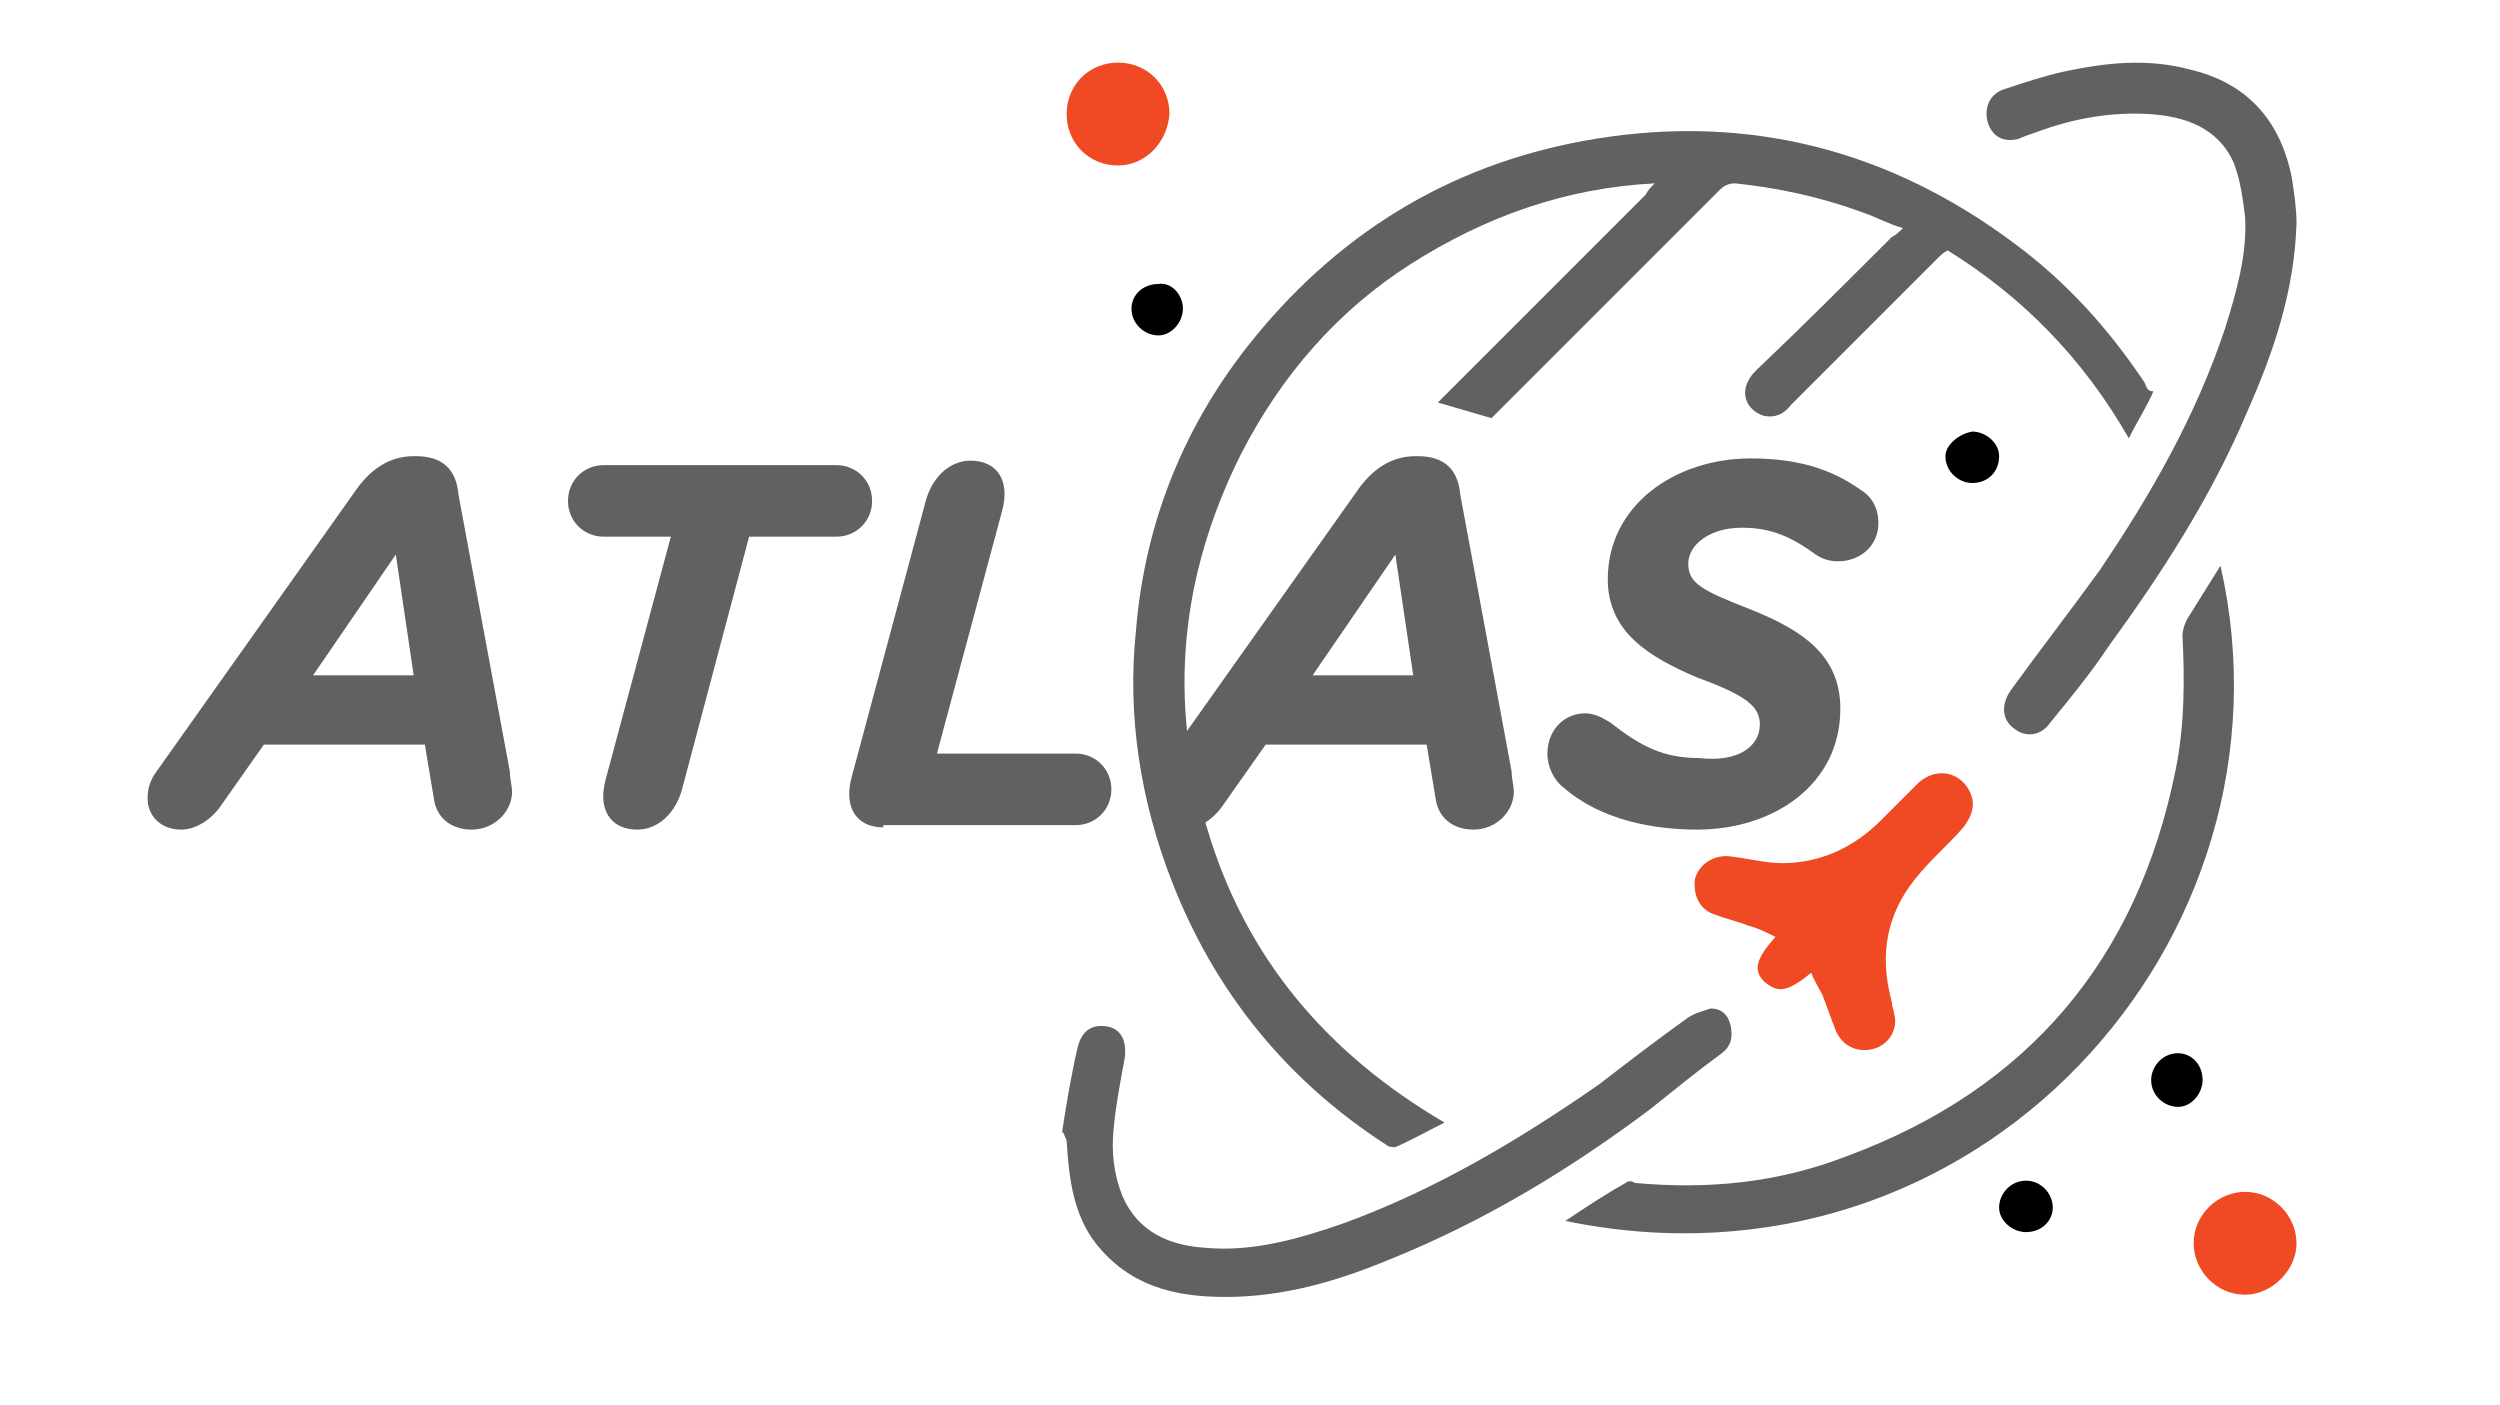
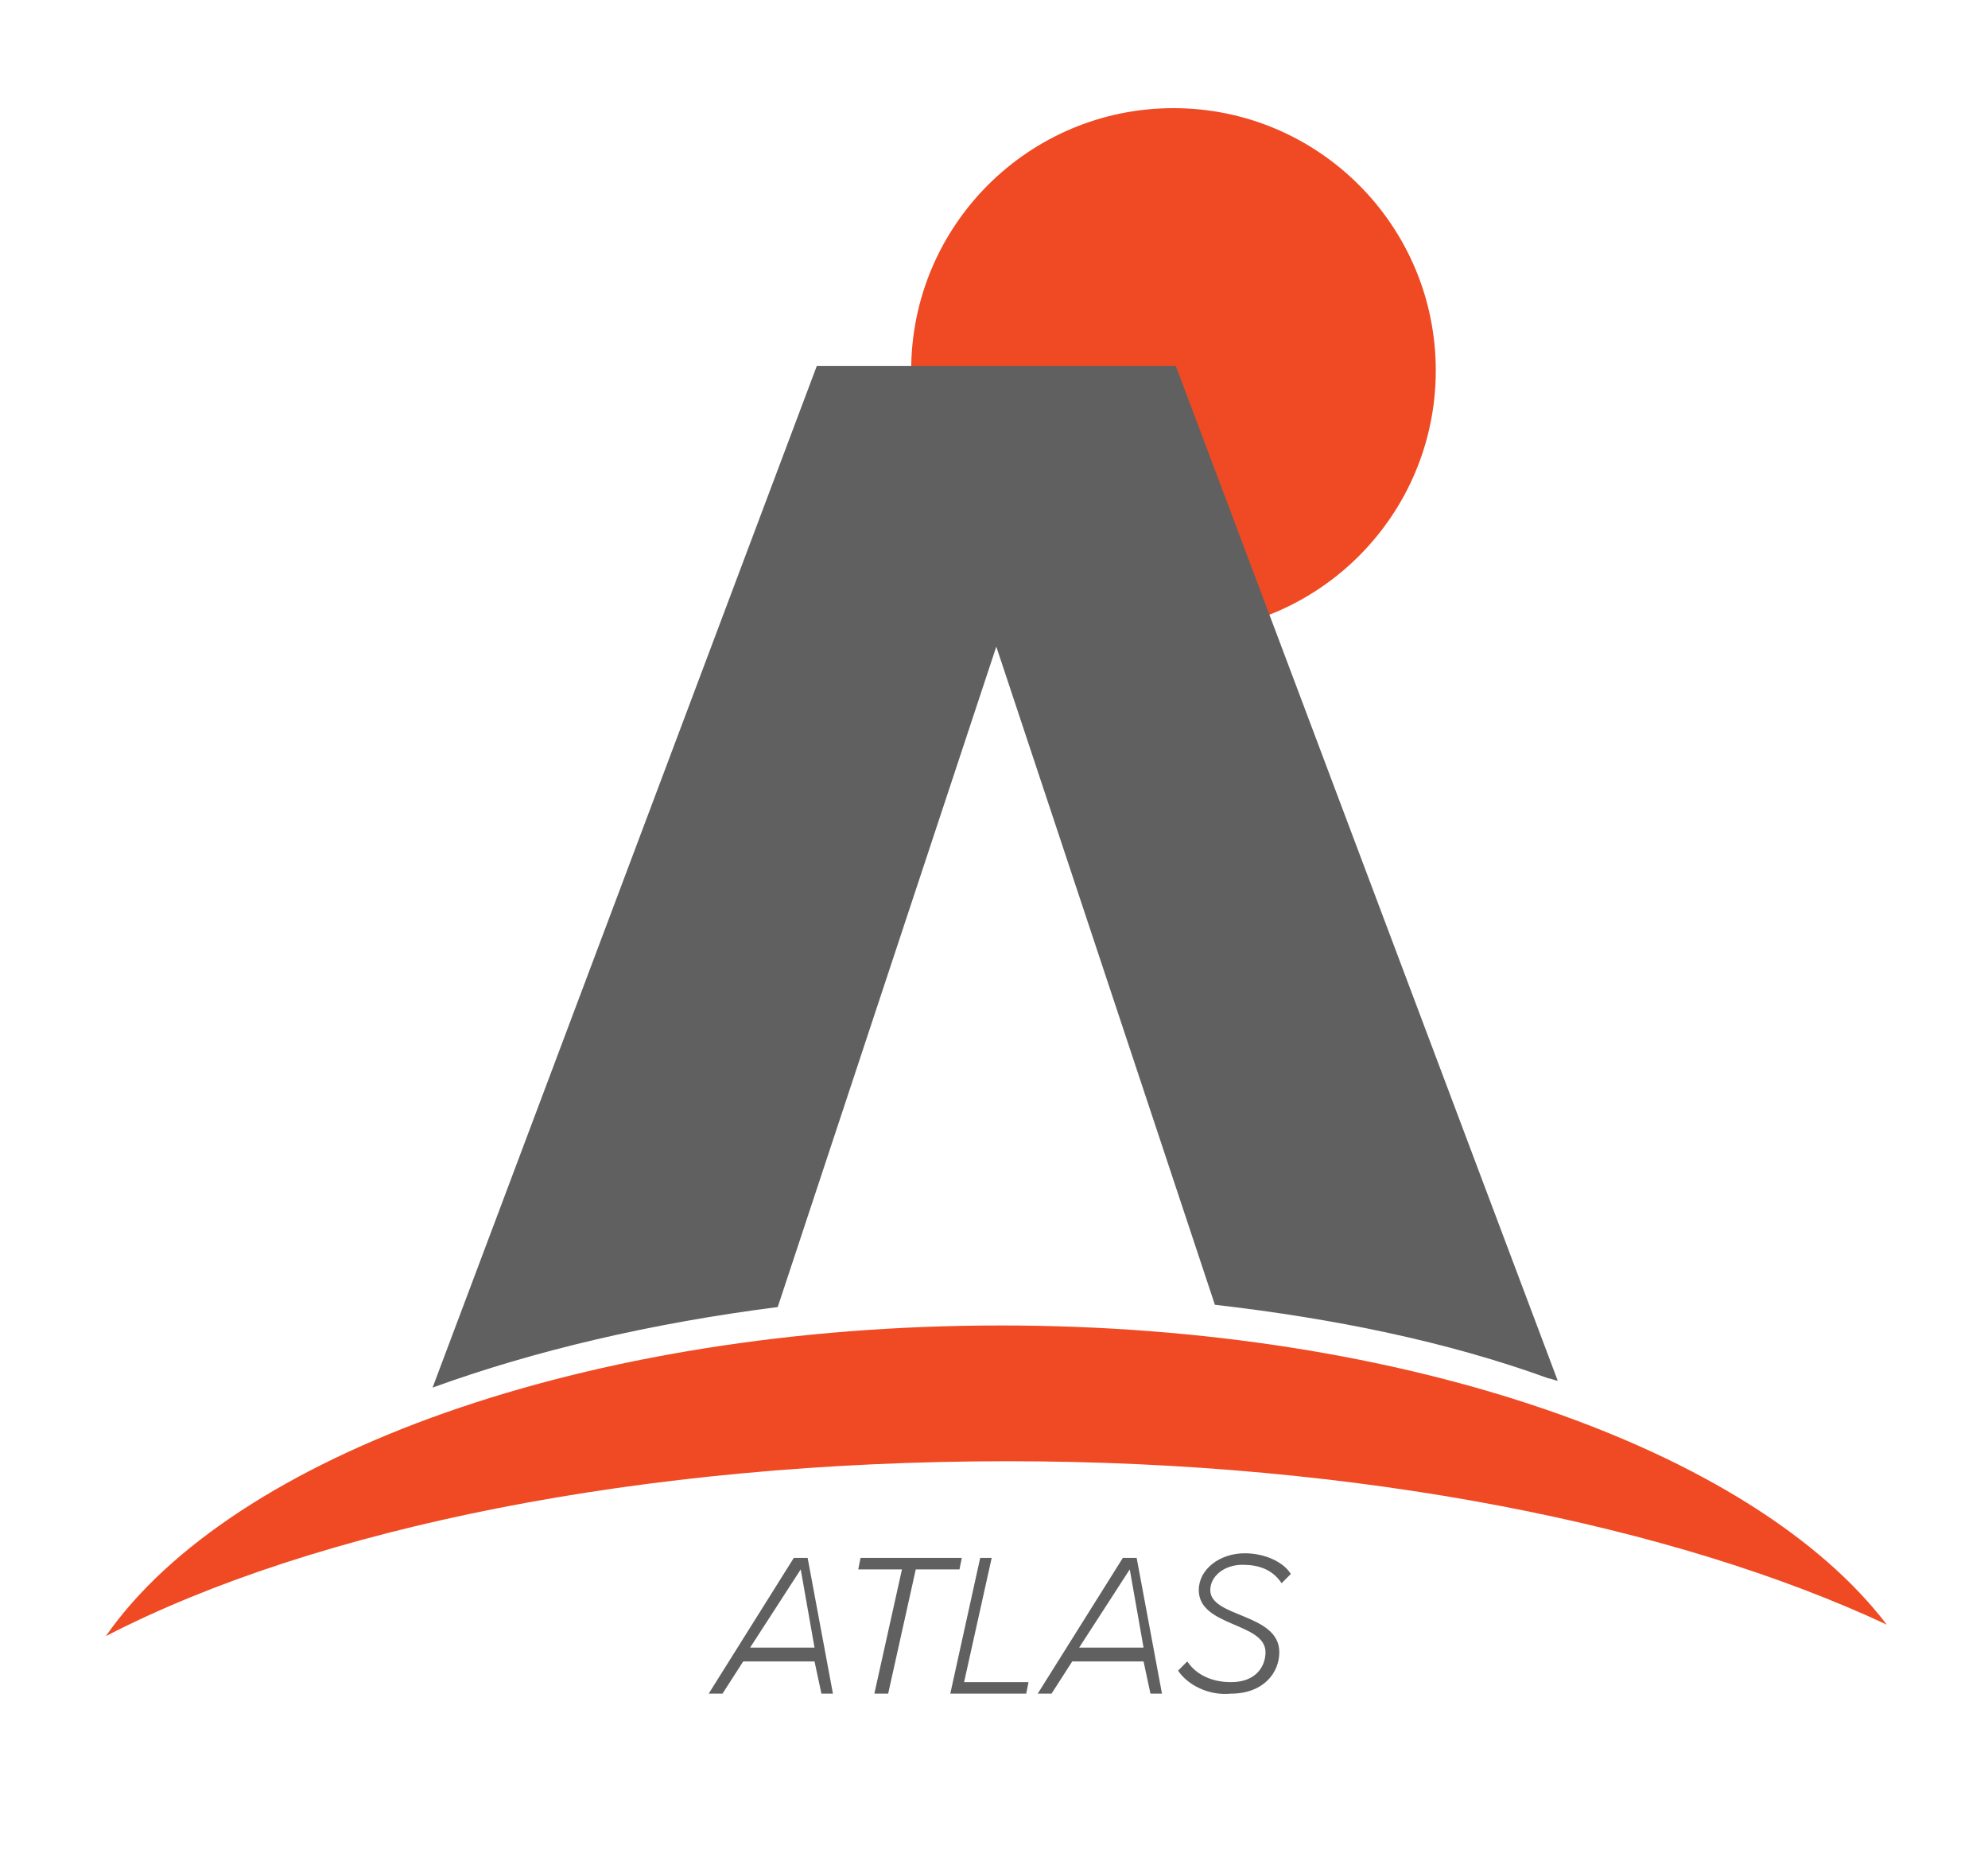
- <svg xmlns="http://www.w3.org/2000/svg" version="1.1" id="Layer_1" x="0px" y="0px" viewBox="0 0 111.8 62.8" style="enable-background:new 0 0 111.8 62.8;" xml:space="preserve">
+ <svg xmlns="http://www.w3.org/2000/svg" version="1.1" id="Layer_1" x="0px" y="0px" viewBox="0 0 86.4 80.5" style="enable-background:new 0 0 86.4 80.5;" xml:space="preserve">
  <style type="text/css">
	.st0{fill:#606060;}
- 	.st1{fill:#616161;}
- 	.st2{fill:#EF4A23;}
+ 	.st1{fill:#EF4A23;}
</style>
  <g>
-     <g>
-       <path class="st0" d="M70,54.6c0.9-0.6,1.8-1.2,2.7-1.7c0.1-0.1,0.3-0.1,0.4,0c3.3,0.3,6.4,0,9.5-1.2c8.1-3,13-8.8,14.7-17.3    c0.4-2,0.4-4,0.3-6c0-0.2,0.1-0.5,0.2-0.7c0.5-0.8,1-1.6,1.5-2.4C103.1,42,88.4,58.4,70,54.6z" />
-     </g>
-     <g>
-       <path class="st1" d="M102.7,10c-0.1,3-1,5.7-2.2,8.4c-1.6,3.8-3.8,7.2-6.2,10.5c-0.8,1.2-1.7,2.3-2.6,3.4    c-0.4,0.6-1.1,0.7-1.6,0.3c-0.6-0.4-0.6-1.1-0.2-1.7c1.3-1.8,2.7-3.6,4-5.4c2.3-3.4,4.3-6.9,5.6-10.8c0.5-1.6,1-3.3,0.9-5    c-0.1-0.8-0.2-1.6-0.5-2.4c-0.7-1.6-2.2-2.1-3.8-2.2c-1.7-0.1-3.4,0.2-5,0.8c-0.3,0.1-0.6,0.2-0.8,0.3c-0.7,0.2-1.2-0.1-1.4-0.7    C88.7,4.8,89,4.2,89.6,4c0.9-0.3,1.8-0.6,2.7-0.8c1.9-0.4,3.7-0.6,5.6-0.1c2.6,0.6,4.1,2.3,4.6,4.9C102.6,8.7,102.7,9.3,102.7,10z    " />
-     </g>
-     <g>
-       <path class="st1" d="M47.5,50.6c0.2-1.3,0.4-2.5,0.7-3.8c0.2-0.7,0.6-1,1.3-0.9c0.6,0.1,0.9,0.6,0.8,1.4c-0.2,1.1-0.4,2.1-0.5,3.2    c-0.1,1,0,2,0.4,3c0.7,1.6,2.1,2.2,3.7,2.3c2.1,0.2,4.2-0.4,6.2-1.1c4.1-1.5,7.8-3.7,11.4-6.2c1.3-1,2.6-2,4-3    c0.3-0.2,0.7-0.3,1-0.4c0.5,0,0.8,0.3,0.9,0.8c0.1,0.5,0,0.9-0.4,1.2c-1.1,0.8-2.2,1.7-3.2,2.5c-3.6,2.7-7.4,5-11.6,6.7    c-2.4,1-4.8,1.7-7.4,1.7c-2.3,0-4.3-0.5-5.8-2.4c-1-1.3-1.2-2.9-1.3-4.6C47.6,50.8,47.6,50.7,47.5,50.6    C47.6,50.6,47.6,50.6,47.5,50.6z" />
-     </g>
-     <g>
-       <path class="st2" d="M81,43.5c-1.1,0.9-1.5,0.9-2.1,0.4c-0.5-0.5-0.4-1,0.5-2c-0.4-0.2-0.8-0.4-1.2-0.5c-0.5-0.2-1-0.3-1.5-0.5    c-0.7-0.2-1-0.9-0.9-1.6c0.2-0.7,0.9-1.1,1.6-1c0.8,0.1,1.6,0.3,2.3,0.3c1.7,0,3.2-0.7,4.4-1.9c0.6-0.6,1.1-1.1,1.7-1.7    c0.9-0.8,2.1-0.4,2.4,0.7c0.1,0.5-0.1,0.9-0.4,1.3c-0.6,0.7-1.3,1.3-1.9,2c-1.5,1.7-1.9,3.6-1.3,5.8c0,0.2,0.1,0.4,0.1,0.5    c0.2,0.7-0.2,1.4-0.9,1.6c-0.7,0.2-1.4-0.1-1.7-0.8c-0.2-0.5-0.4-1.1-0.6-1.6C81.3,44.1,81.1,43.8,81,43.5z" />
-     </g>
-     <g>
-       <path class="st2" d="M100.4,57.9c-1.3,0-2.3-1.1-2.3-2.3c0-1.3,1.1-2.3,2.3-2.3c1.3,0,2.3,1.1,2.3,2.3    C102.7,56.8,101.6,57.9,100.4,57.9z" />
-     </g>
-     <g>
-       <path class="st2" d="M50,7.4c-1.3,0-2.3-1-2.3-2.3c0-1.3,1-2.3,2.3-2.3c1.3,0,2.3,1,2.3,2.3C52.2,6.4,51.2,7.4,50,7.4z" />
-     </g>
-     <g>
-       <path d="M91.8,54c0,0.6-0.5,1.1-1.2,1.1c-0.6,0-1.2-0.5-1.2-1.1c0-0.6,0.5-1.2,1.2-1.2C91.3,52.8,91.8,53.4,91.8,54z" />
-     </g>
-     <g>
-       <path d="M98.5,48.3c0,0.6-0.5,1.2-1.1,1.2c-0.6,0-1.2-0.5-1.2-1.2c0-0.6,0.5-1.2,1.2-1.2C98,47.1,98.5,47.6,98.5,48.3z" />
-     </g>
-     <g>
-       <path d="M52.9,13.8c0,0.6-0.5,1.2-1.1,1.2c-0.6,0-1.2-0.5-1.2-1.2c0-0.6,0.5-1.1,1.2-1.1C52.4,12.6,52.9,13.2,52.9,13.8z" />
-     </g>
-     <g>
-       <path d="M88.2,19.3c0.6,0,1.2,0.5,1.2,1.1c0,0.7-0.5,1.2-1.2,1.2c-0.6,0-1.2-0.5-1.2-1.2C87,19.9,87.6,19.4,88.2,19.3z" />
-     </g>
-     <g>
-       <path class="st1" d="M95.9,17.1c-1.6-2.4-3.5-4.5-5.8-6.2c-5.6-4.2-11.9-5.8-18.7-4.7c-6.2,1-11.3,4-15.3,8.9    c-3.1,3.8-4.9,8.2-5.3,13.1c-0.4,3.8,0.2,7.6,1.6,11.2c1.9,4.9,5.1,8.9,9.6,11.8c0.1,0.1,0.3,0.1,0.4,0.1c0.7-0.3,1.4-0.7,2.2-1.1    c-5.3-3.1-8.9-7.4-10.6-13.1c-1.8-5.8-1.2-11.4,1.5-16.8c1.8-3.5,4.3-6.4,7.6-8.5c3.3-2.1,6.9-3.4,10.9-3.6    c-0.2,0.2-0.3,0.3-0.4,0.5c-1.5,1.5-5.5,5.5-9.3,9.3l2.4,0.7c4.1-4.1,8.3-8.3,10.2-10.2c0.2-0.2,0.4-0.3,0.7-0.3    c1.9,0.2,3.8,0.6,5.7,1.3c0.6,0.2,1.1,0.5,1.8,0.7c-0.2,0.2-0.3,0.3-0.5,0.4c-2,2-4,4-6,5.9c-0.2,0.2-0.3,0.3-0.4,0.5    c-0.4,0.7,0,1.4,0.7,1.6c0.5,0.1,0.9-0.1,1.2-0.5c2.2-2.2,4.4-4.4,6.6-6.6c0.1-0.1,0.2-0.2,0.4-0.3c3.4,2.1,6.1,4.9,8.1,8.4    c0.4-0.8,0.8-1.4,1.1-2.1C96,17.5,96,17.3,95.9,17.1z" />
-     </g>
-     <g>
-       <path class="st1" d="M22.8,34.5c0,0.3,0.1,0.7,0.1,0.9c0,0.9-0.8,1.7-1.8,1.7c-1,0-1.6-0.6-1.7-1.4L19,33.3h-7.2L9.9,36    c-0.4,0.6-1.1,1.1-1.8,1.1c-0.9,0-1.5-0.6-1.5-1.4c0-0.4,0.1-0.8,0.4-1.2l9-12.7c0.6-0.8,1.4-1.4,2.5-1.4h0.1    c1.2,0,1.8,0.6,1.9,1.7L22.8,34.5z M18.5,30.2l-0.8-5.4L14,30.2H18.5z" />
-       <path class="st1" d="M30.5,35.3c-0.3,1.1-1.1,1.8-2,1.8c-1.2,0-1.8-0.9-1.4-2.3L30,24h-3c-0.9,0-1.6-0.7-1.6-1.6    c0-0.9,0.7-1.6,1.6-1.6h10.4c0.9,0,1.6,0.7,1.6,1.6c0,0.9-0.7,1.6-1.6,1.6h-3.9L30.5,35.3z" />
-       <path class="st1" d="M39.5,37c-1.2,0-1.8-0.9-1.4-2.3l3.3-12.3c0.3-1.1,1.1-1.8,2-1.8c1.2,0,1.8,0.9,1.4,2.3l-2.9,10.8h6.2    c0.9,0,1.6,0.7,1.6,1.6c0,0.9-0.7,1.6-1.6,1.6H39.5z" />
-       <path class="st1" d="M67.6,34.5c0,0.3,0.1,0.7,0.1,0.9c0,0.9-0.8,1.7-1.8,1.7c-1,0-1.6-0.6-1.7-1.4l-0.4-2.4h-7.2L54.7,36    c-0.4,0.6-1.1,1.1-1.8,1.1c-0.9,0-1.5-0.6-1.5-1.4c0-0.4,0.1-0.8,0.4-1.2l9-12.7c0.6-0.8,1.4-1.4,2.5-1.4h0.1    c1.2,0,1.8,0.6,1.9,1.7L67.6,34.5z M63.2,30.2l-0.8-5.4l-3.7,5.4H63.2z" />
-       <path class="st1" d="M78.7,32.4c0-0.8-0.6-1.3-2.8-2.1c-2.1-0.9-4-2-4-4.4c0-3.3,3-5.4,6.4-5.4c2.5,0,3.9,0.7,4.9,1.4    c0.5,0.3,0.8,0.8,0.8,1.5c0,1-0.8,1.7-1.8,1.7c-0.4,0-0.7-0.1-1-0.3c-1.1-0.8-2-1.2-3.3-1.2c-1.5,0-2.4,0.8-2.4,1.6    c0,0.9,0.6,1.2,2.9,2.1c2.2,0.9,3.9,2,3.9,4.4c0,3.4-3,5.4-6.4,5.4c-1.9,0-4.3-0.4-6-1.9c-0.4-0.3-0.7-0.9-0.7-1.5    c0-1,0.7-1.8,1.7-1.8c0.5,0,0.9,0.3,1.1,0.4c1.4,1.1,2.4,1.6,4,1.6C77.7,34.1,78.7,33.4,78.7,32.4z" />
-     </g>
+     <path class="st0" d="M35.7,73.6l-0.3-1.4h-3.1l-0.9,1.4h-0.6l3.7-5.9h0.6l1.1,5.9H35.7z M34.8,68.2l-2.2,3.4h2.8L34.8,68.2z" />
+     <path class="st0" d="M38,73.6l1.2-5.4h-1.9l0.1-0.5h4.4l-0.1,0.5h-1.9l-1.2,5.4H38z" />
+     <path class="st0" d="M41.3,73.6l1.3-5.9h0.5l-1.2,5.4h2.8l-0.1,0.5H41.3z" />
+     <path class="st0" d="M50,73.6l-0.3-1.4h-3.1l-0.9,1.4h-0.6l3.7-5.9h0.6l1.1,5.9H50z M49.1,68.2l-2.2,3.4h2.8L49.1,68.2z" />
+     <path class="st0" d="M51.2,72.6l0.4-0.4c0.4,0.6,1.1,0.9,1.9,0.9c1.1,0,1.5-0.7,1.5-1.3c0-1.3-2.9-1.1-2.9-2.7c0-0.9,0.9-1.6,2-1.6   c0.9,0,1.7,0.4,2,0.9l-0.4,0.4c-0.4-0.6-1-0.8-1.7-0.8c-0.8,0-1.4,0.5-1.4,1.1c0,1.2,3,1,3,2.7c0,0.9-0.7,1.8-2.1,1.8   C52.5,73.7,51.6,73.2,51.2,72.6z" />
  </g>
+   <path class="st1" d="M43.8,63.5c15.3,0,29,2.8,38.2,7.1c-5.8-7.6-20.9-13-38.5-13c-18,0-33.4,5.6-38.9,13.5  C13.7,66.4,27.9,63.5,43.8,63.5z" />
+   <circle class="st1" cx="51" cy="16.1" r="11.4" />
+   <path class="st0" d="M33.8,56.8l9.5-28.7l9.5,28.6c5.2,0.6,10.1,1.6,14.5,3.2c0.1,0,0.3,0.1,0.4,0.1L51.1,15.9H35.5L18.8,60.3  C23.2,58.7,28.3,57.5,33.8,56.8z" />
</svg>
